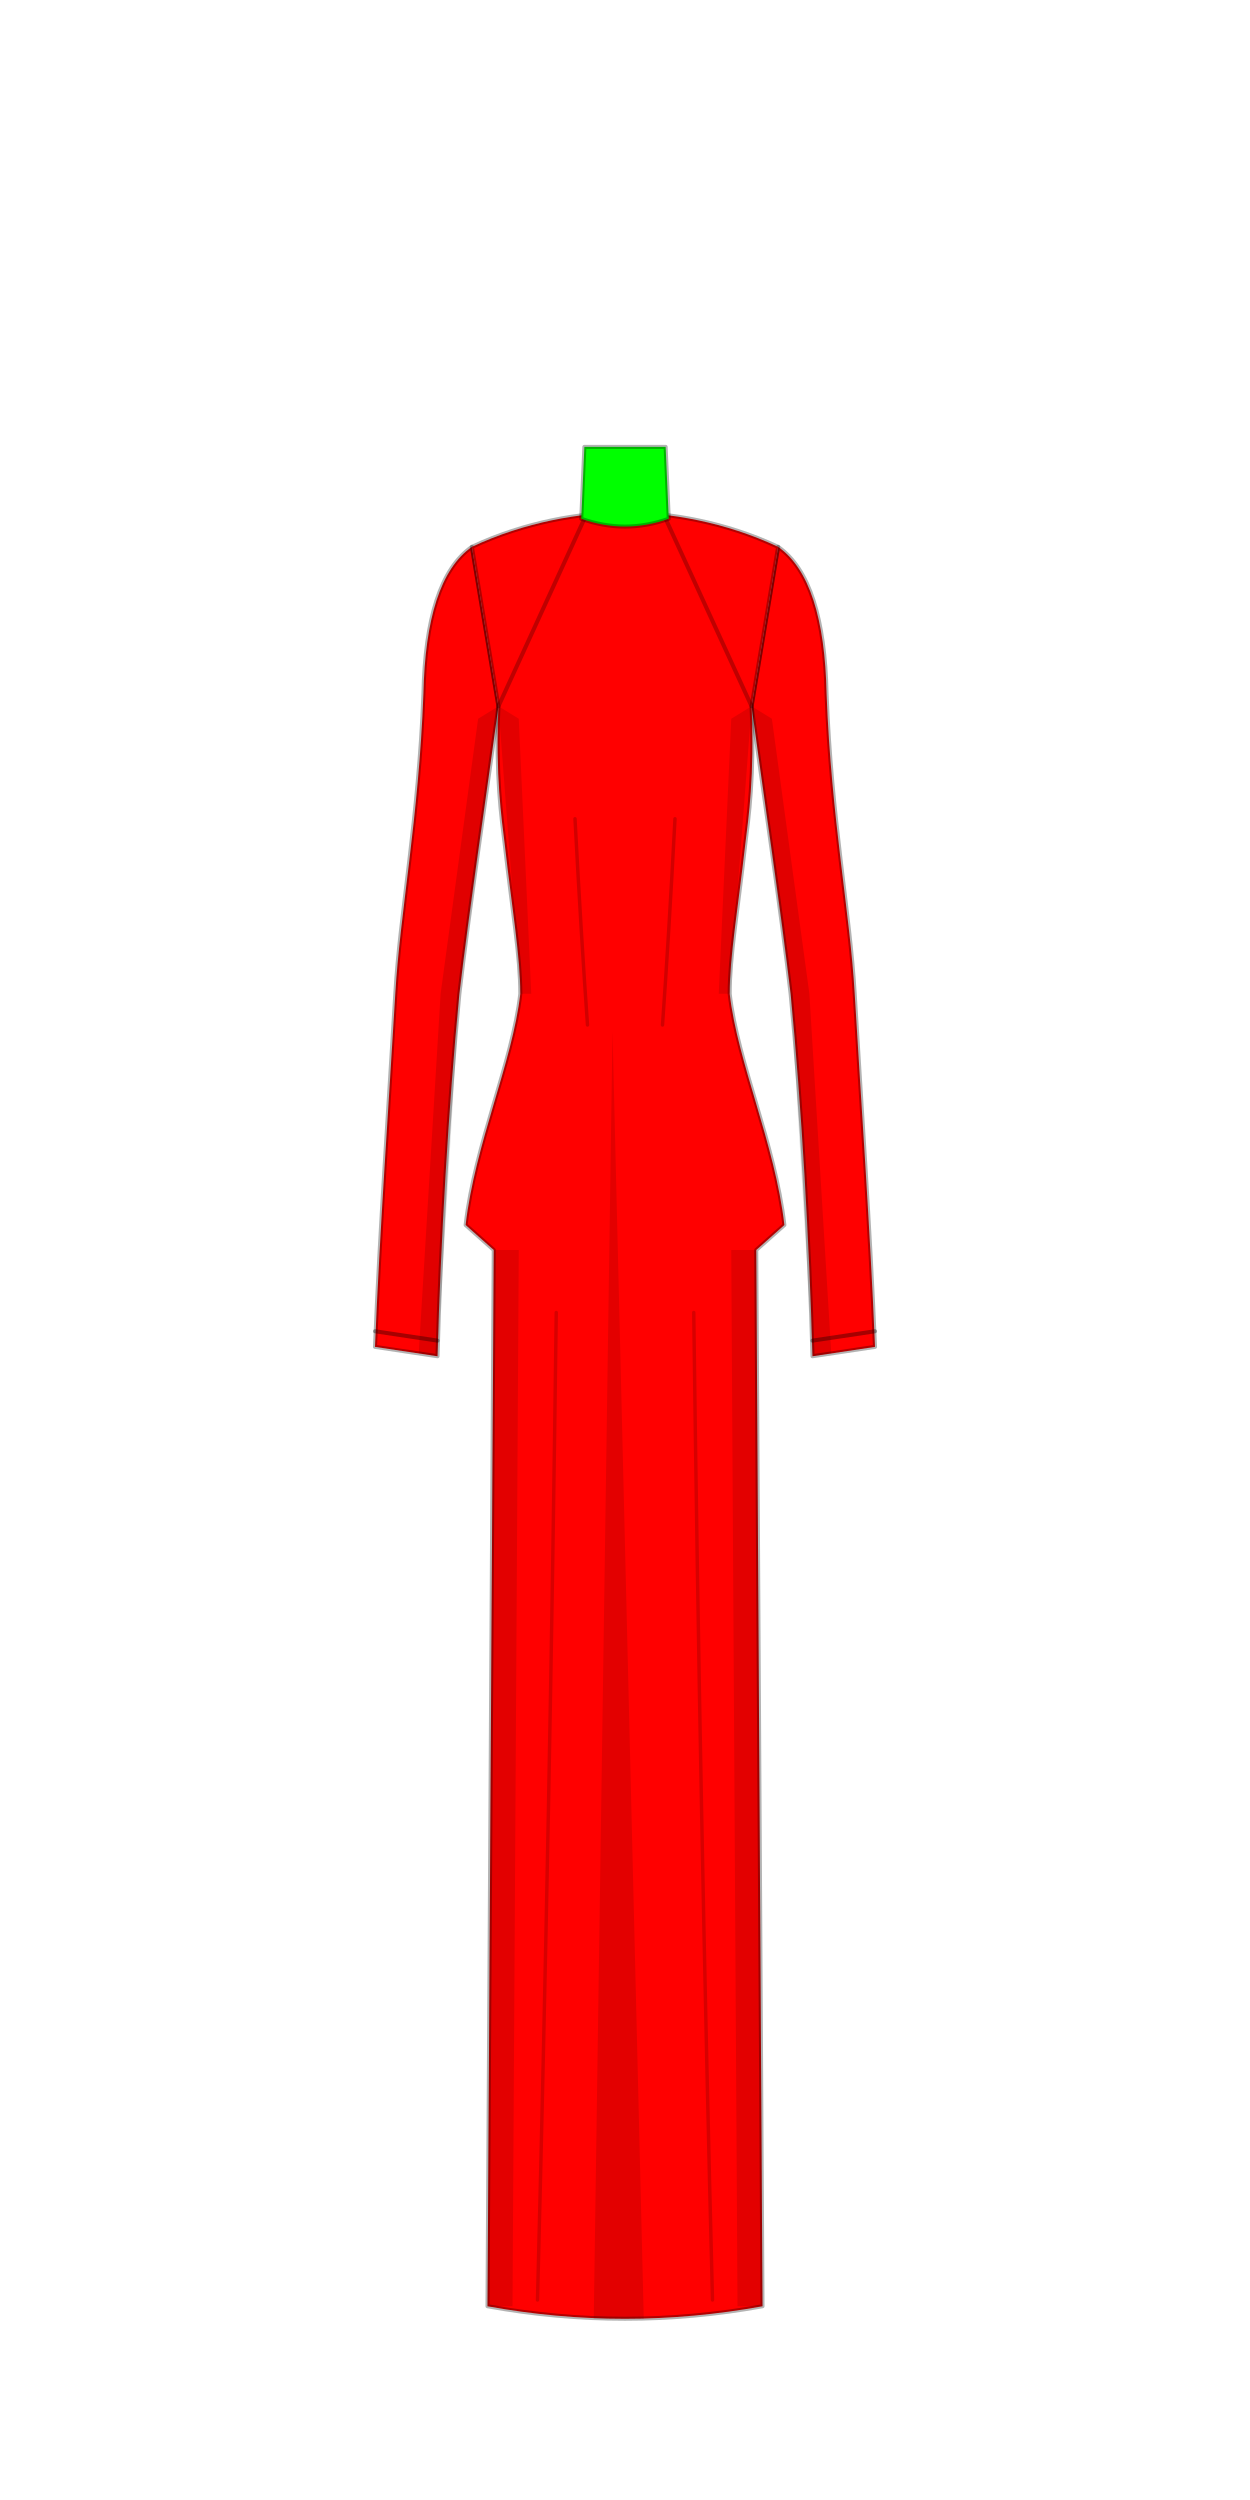
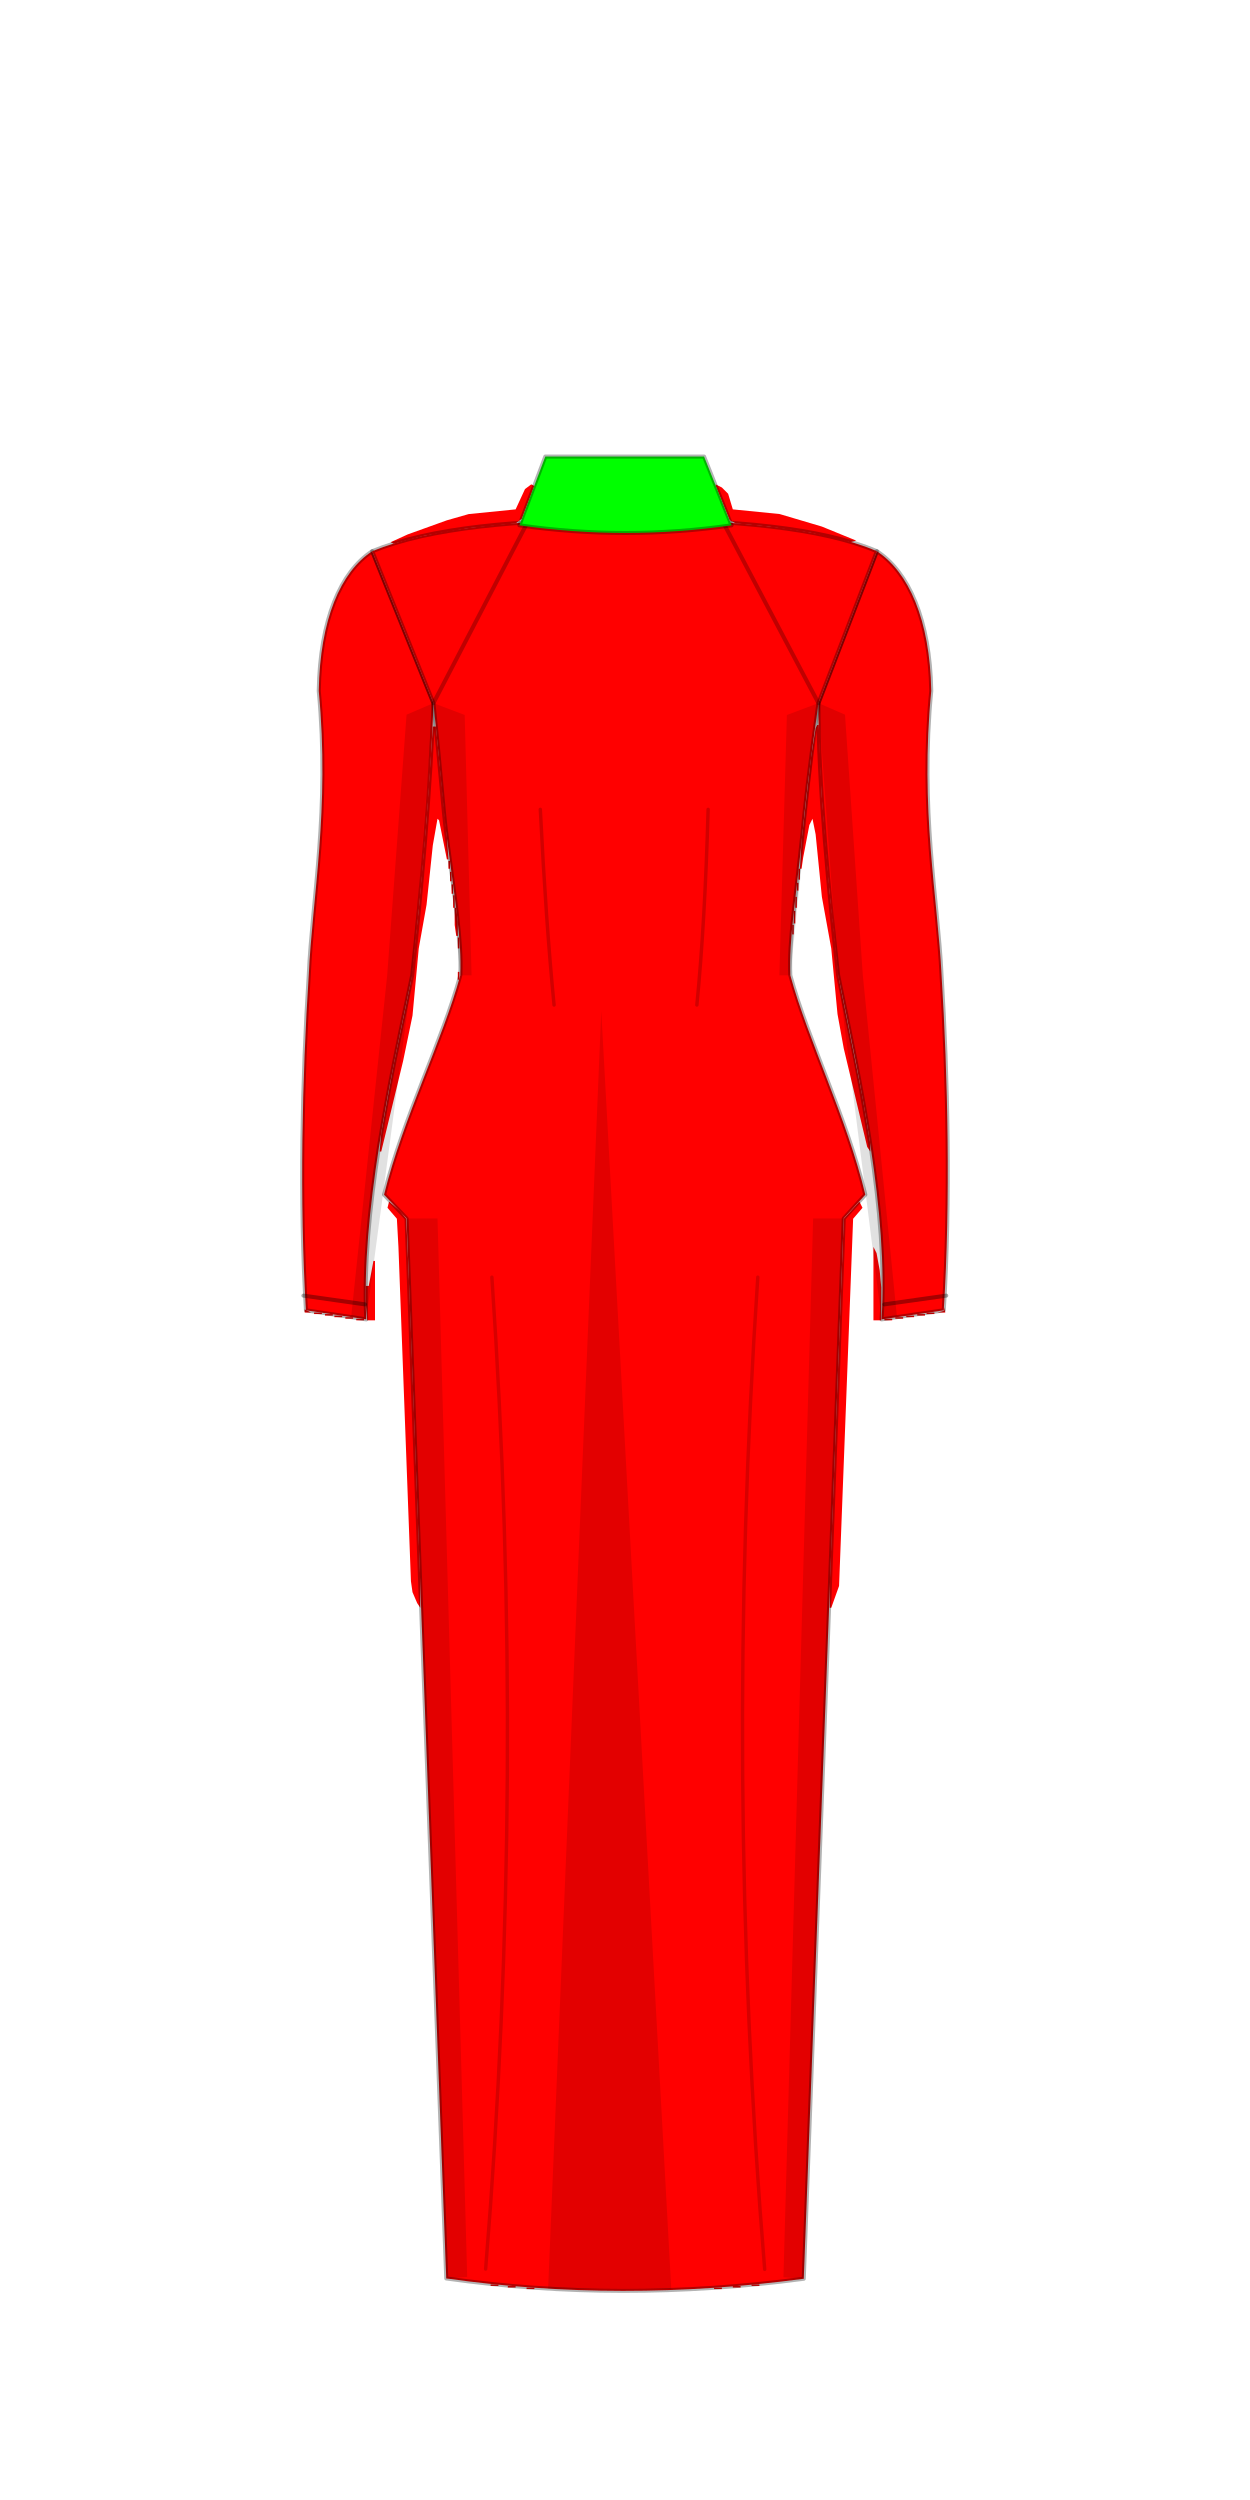
<svg xmlns="http://www.w3.org/2000/svg" viewBox="0 0 400 800">
  <g id="ao_dai_nu_sau" stroke="#000" stroke-opacity="0.3" stroke-width="1.3" stroke-linejoin="round" stroke-linecap="round">
+     <path id="patch_khe" d="M 170.0 155.0 L 171.0 155.5 L 167.0 166.0 L 165.0 167.5 L 150.0 169.0 L 135.5 171.5 L 126.0 174.0 L 125.0 173.5 L 130.5 171.0 L 143.0 166.5 L 150.0 164.5 L 165.0 163.0 L 168.0 156.5 Z M 229.0 155.0 L 231.0 156.0 L 233.0 158.0 L 234.5 163.0 L 249.5 164.5 L 263.0 168.5 L 274.0 173.0 L 272.0 173.5 L 259.5 170.5 L 246.0 168.5 L 235.5 167.5 L 233.5 166.5 L 229.0 155.5 Z M 261.5 232.0 L 262.0 232.0 L 263.0 255.0 L 265.5 285.5 L 268.5 313.5 L 276.0 351.0 L 278.5 366.0 L 278.5 368.5 L 277.5 367.0 L 270.0 335.5 L 268.0 324.5 L 266.0 303.5 L 263.0 287.0 L 261.0 267.0 L 260.0 262.0 L 259.0 264.0 L 257.0 274.5 L 256.5 278.0 L 256.0 278.0 L 256.5 269.0 L 259.5 242.5 L 261.0 233.0 Z M 138.5 232.5 L 139.5 232.5 L 143.0 267.5 L 143.5 275.0 L 143.0 275.0 L 140.5 262.5 L 140.0 262.0 L 138.5 270.5 L 136.5 289.5 L 134.0 303.5 L 132.0 325.0 L 129.0 339.5 L 122.0 368.5 L 121.5 368.5 L 122.0 362.5 L 126.0 340.5 L 131.5 314.0 L 134.0 291.0 L 136.5 262.0 Z M 143.5 275.5 L 144.0 275.5 L 144.0 278.0 L 143.5 278.0 Z M 255.5 278.0 L 256.0 278.0 L 256.0 281.5 L 255.5 281.5 Z M 144.0 279.0 L 144.5 279.0 L 144.5 282.0 L 144.0 282.0 Z M 255.0 282.5 L 255.5 282.5 L 255.5 285.0 L 255.0 285.0 Z M 144.5 283.0 L 145.0 283.0 L 145.0 286.0 L 144.5 286.0 Z M 145.0 286.5 L 145.5 286.5 L 145.5 290.5 L 145.0 290.5 Z M 254.5 287.0 L 255.0 287.0 L 255.0 290.5 L 254.5 290.5 Z M 145.5 290.5 L 146.0 290.5 L 146.5 295.0 L 146.5 299.5 L 146.0 299.5 L 145.5 296.0 Z M 254.0 291.5 L 254.5 291.5 L 254.5 295.5 L 254.0 295.5 Z M 253.5 296.0 L 254.0 296.0 L 254.0 299.0 L 253.5 299.0 Z M 146.5 300.0 L 147.0 300.0 L 147.0 303.5 L 146.5 303.5 Z M 146.5 311.0 L 147.0 311.0 L 147.0 313.5 L 146.5 313.5 Z M 121.0 368.5 L 121.5 370.5 Z M 124.5 384.5 L 128.0 387.5 L 130.0 390.0 L 131.0 412.5 L 134.5 506.0 L 134.5 514.5 L 133.5 513.0 L 132.0 509.5 L 131.5 506.0 L 127.5 399.0 L 127.0 390.0 L 124.0 386.5 Z M 275.0 384.5 L 276.0 386.5 L 273.0 390.0 L 268.5 507.5 L 266.0 514.5 L 265.5 514.5 L 265.5 507.5 L 270.0 390.0 Z M 279.5 399.0 L 280.5 401.0 L 281.5 406.5 L 282.0 412.0 L 282.0 422.5 L 279.5 422.5 Z M 119.5 403.5 L 120.0 403.5 L 120.0 422.5 L 117.5 422.5 L 117.0 416.5 L 117.0 411.5 L 118.0 411.5 Z M 97.5 419.0 L 99.5 420.0 L 97.5 420.0 Z M 302.0 418.0 L 302.5 420.0 L 300.0 420.0 L 302.0 419.5 Z M 100.5 420.0 L 103.0 420.0 L 103.0 420.5 L 100.5 420.5 Z M 296.5 420.0 L 299.0 420.0 L 299.0 420.5 L 296.5 420.5 Z M 104.0 420.5 L 106.5 420.5 L 106.5 421.0 L 104.0 421.0 Z M 293.5 420.5 L 296.0 420.5 L 296.0 421.0 L 293.5 421.0 Z M 107.0 421.0 L 109.5 421.0 L 109.5 421.5 L 107.0 421.5 Z M 290.0 421.0 L 292.5 421.0 L 292.5 421.5 L 290.0 421.5 Z M 110.5 421.5 L 113.0 421.5 L 113.0 422.0 L 110.5 422.0 Z M 286.5 421.5 L 289.0 421.5 L 289.0 422.0 L 286.5 422.0 Z M 114.0 422.0 L 116.5 422.0 L 116.5 422.5 L 114.0 422.5 Z M 283.0 422.0 L 285.5 422.0 L 285.5 422.5 L 283.0 422.5 Z M 157.0 731.0 L 159.5 731.0 L 159.5 731.5 L 157.0 731.5 Z M 240.5 731.0 L 243.0 731.0 L 243.0 731.5 L 240.5 731.5 Z M 162.5 731.5 L 165.0 731.5 L 165.0 732.0 L 162.5 732.0 Z M 234.5 731.5 L 237.0 731.5 L 237.0 732.0 L 234.5 732.0 Z M 168.5 732.0 L 171.0 732.0 L 171.0 732.5 L 168.5 732.5 Z M 228.5 732.0 L 231.0 732.0 L 231.0 732.5 L 228.5 732.5 Z M 219.5 732.5 L 221.5 733.0 Z" fill="#FF0000" stroke="none" />
    <g id="tay_ao">
-       <path id="tay_ao_trai" d="M151 175 C141 182 136 198 135.5 222 C134 262 128 292 126.5 318 C124.5 352 121.5 394 120 431 L140 434 C141 398 143.5 354 147 318 C150 292 156 252 159.5 226 Z" fill="#FF0000" />
-       <path id="tay_ao_phai" d="M249 175 C259 182 264 198 264.5 222 C266 262 272 292 273.5 318 C275.5 352 278.5 394 280 431 L260 434 C259 398 256.5 354 253 318 C250 292 244 252 240.5 226 Z" fill="#FF0000" />
-       <path id="bong_tay" d="M159.5 226 L147 318 L140 434 L134 433 L141 318 L153 230 Z M240.5 226 L253 318 L260 434 L266 433 L259 318 L247 230 Z" fill="#000" fill-opacity="0.12" stroke="none" />
-       <path id="vien_co_tay" d="M120 426 L140 429 M280 426 L260 429" fill="none" stroke-opacity="0.35" />
+       <path id="tay_ao_trai" d="M 119.1 176.4 C 109.0 183.0 102.4 198.2 102.0 221.1 C 105.6 259.0 99.9 287.5 98.8 312.1 C 96.7 344.4 95.8 384.2 97.9 419.3 L 117.2 422.2 C 115.6 388.0 124.7 346.3 131.9 312.1 C 134.6 287.5 138.0 249.5 138.7 225.0 Z" fill="#FF0000" />
+       <path id="tay_ao_phai" d="M 280.6 176.4 C 290.7 183.0 297.6 198.2 298.0 221.1 C 294.3 259.0 300.1 287.5 301.3 312.1 C 303.3 344.4 304.2 384.2 302.0 419.3 L 282.1 422.2 C 284.3 388.0 275.3 346.3 268.2 312.1 C 265.4 287.5 261.7 249.5 261.9 225.0 Z" fill="#FF0000" />
+       <path id="bong_tay" d="M 138.7 225.0 L 131.9 312.1 L 117.2 422.2 L 112.4 421.2 L 123.9 312.1 L 130.1 228.7 Z M 261.9 225.0 L 268.2 312.1 L 282.1 422.2 L 287.0 421.2 L 276.1 312.1 L 270.4 228.7 Z" fill="#000" fill-opacity="0.12" stroke="none" />
+       <path id="vien_co_tay" d="M 97.1 414.6 L 116.8 417.4 M 302.8 414.6 L 283.0 417.4" fill="none" stroke-opacity="0.35" />
    </g>
-     <path id="than_ao" d="M151 175 C168 167 186 164 200 164 C214 164 232 167 249 175 L240.5 226       C241.5 248 239.5 262 238.5 270 C236 292 233.5 306 233.5 318 C236 340 248 366 251 392       L242 400 L244 738 Q200 746 156 738 L158 400 L149 392 C152 366 164 340 166.5 318       C166.5 306 164 292 161.5 270 C160.5 262 158.5 248 159.5 226 Z" fill="#FF0000" />
-     <path id="bong_than" d="M159.5 226 L166 230 L170 318 L166.5 318 Z M240.5 226 L234 230 L230 318 L233.5 318 Z       M196 330 L190 742 L206 742 Z M158 400 L166 400 L164 738 L156 738 Z M242 400 L234 400 L236 738 L244 738 Z" fill="#000" fill-opacity="0.11" stroke="none" />
-     <path id="nep_ta" d="M178 420 Q176 580 172 736 M222 420 Q224 580 228 736" fill="none" stroke="#000" stroke-opacity="0.16" stroke-width="1.1" />
-     <path id="duong_raglan" d="M187 166 L159.5 226 M213 166 L240.5 226" fill="none" stroke-opacity="0.25" />
-     <path id="co_ao" d="M187 143 L213 143 L214 166 Q200 171 186 166 Z" fill="#00FF00" />
-     <path id="nep_lung" d="M184 262 Q186 300 188 328 M216 262 Q214 300 212 328" fill="none" stroke="#000" stroke-opacity="0.18" stroke-width="1.1" />
+     <path id="than_ao" d="M 119.1 176.4 C 137.2 168.9 165.9 166.2 200.0 166.3 C 234.3 166.2 263.2 168.9 280.6 176.4 L 261.9 225.0 C 259.0 245.7 257.5 259.0 256.8 266.6 C 254.7 287.5 252.4 300.8 252.9 312.1 C 258.6 333.0 271.0 357.7 276.9 382.3 L 270.0 389.9 L 257.2 729.2 Q 198.6 737.0 142.8 729.1 L 130.1 389.9 L 122.9 382.3 C 129.0 357.7 141.6 333.0 147.3 312.1 C 147.8 300.8 145.5 287.5 142.8 266.6 C 141.8 259.0 140.9 245.7 138.7 225.0 Z" fill="#FF0000" />
+     <path id="bong_than" d="M 138.7 225.0 L 148.7 228.8 L 150.9 312.1 L 147.3 312.1 Z M 261.9 225.0 L 251.8 228.8 L 249.4 312.1 L 252.9 312.1 Z M 192.4 323.5 L 175.4 732.4 L 214.8 732.4 Z M 130.1 389.9 L 140.0 389.9 L 149.5 728.6 L 142.8 729.1 Z M 270.0 389.9 L 260.2 389.9 L 250.7 728.7 L 257.2 729.2 Z" fill="#000" fill-opacity="0.11" stroke="none" />
+     <path id="nep_ta" d="M 157.4 408.7 Q 168.3 568.4 155.4 726.1 M 242.5 408.7 Q 231.7 568.4 244.7 726.2" fill="none" stroke="#000" stroke-opacity="0.16" stroke-width="1.1" />
+     <path id="duong_raglan" d="M 168.3 168.1 L 138.7 225.0 M 231.9 168.1 L 261.9 225.0" fill="none" stroke-opacity="0.25" />
+     <path id="co_ao" d="M 174.5 146.1 L 225.3 146.1 L 234.1 168.1 Q 200.1 173.0 166.2 168.1 Z" fill="#00FF00" />
+     <path id="nep_lung" d="M 172.9 259.0 Q 174.7 295.1 177.3 321.6 M 226.6 259.0 Q 225.6 295.1 223.0 321.6" fill="none" stroke="#000" stroke-opacity="0.18" stroke-width="1.1" />
  </g>
</svg>
